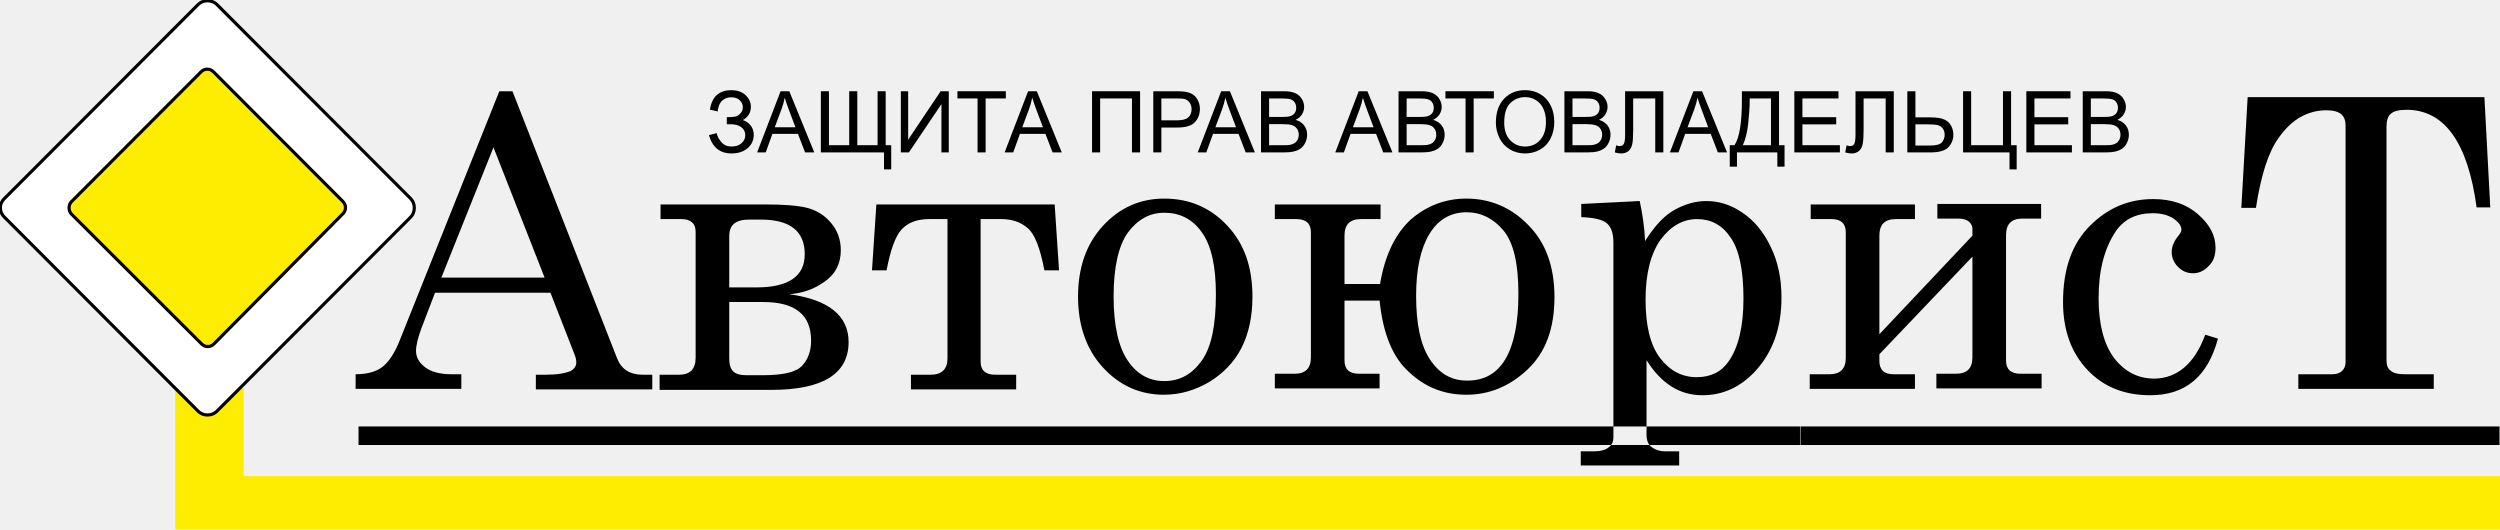
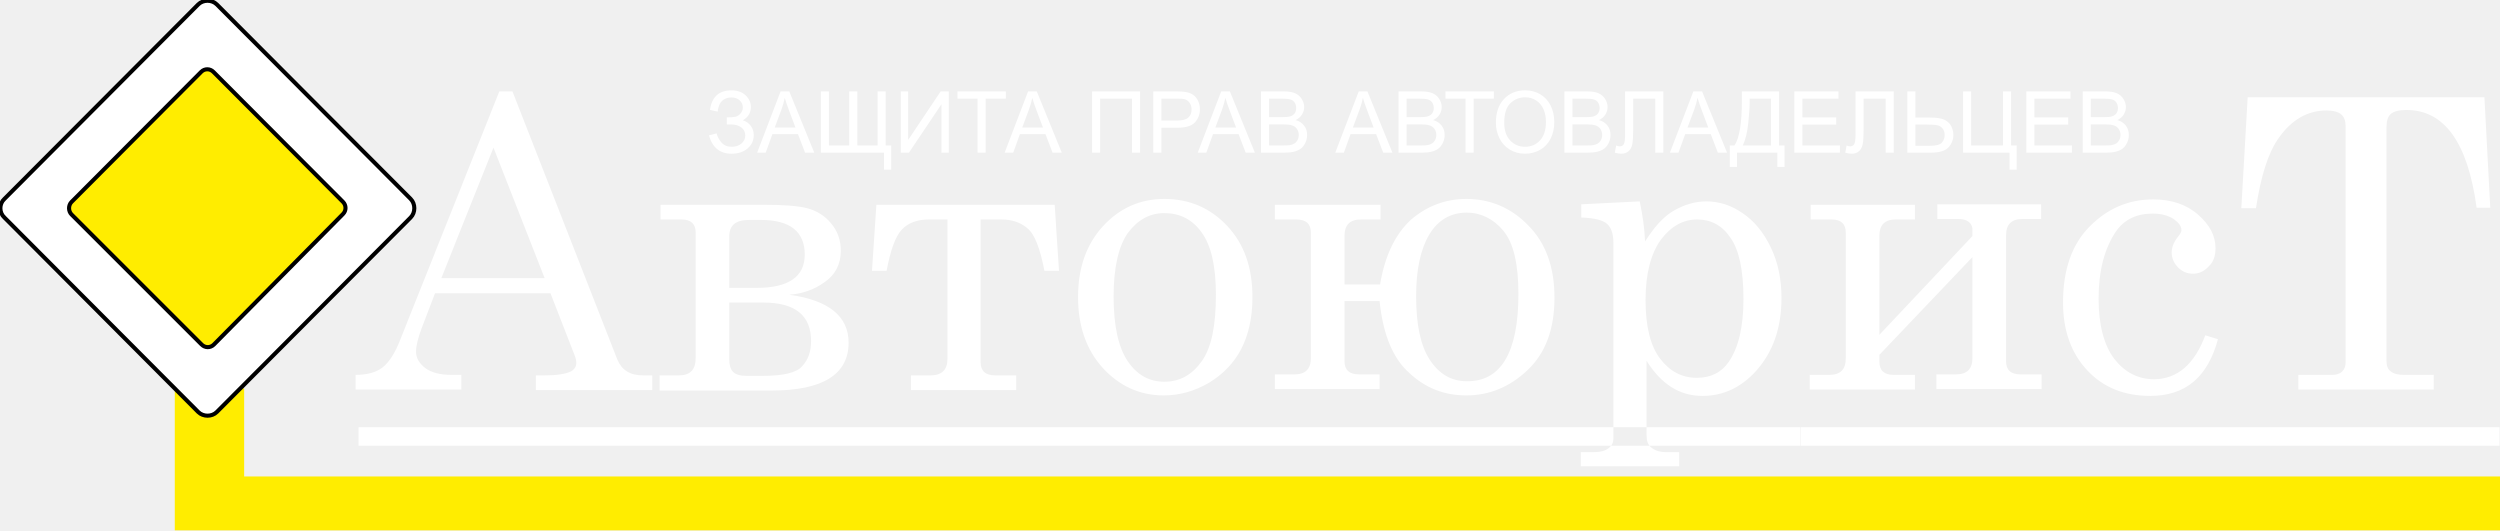
- <svg xmlns="http://www.w3.org/2000/svg" width="170" height="36" viewBox="0 0 170 36" fill="none">
-   <g clip-path="url(#clip0_194_3)">
-     <path fill-rule="evenodd" clip-rule="evenodd" d="M33.954 6.205H34.848L41.97 24.387C42.268 25.117 42.831 25.482 43.726 25.482H44.355V26.477H36.438V25.482H37.068C37.896 25.482 38.459 25.383 38.823 25.217C39.055 25.084 39.188 24.885 39.188 24.652C39.188 24.487 39.154 24.321 39.088 24.155L37.432 19.908H29.581L28.654 22.33C28.422 22.96 28.289 23.491 28.289 23.856C28.289 24.288 28.488 24.652 28.919 24.984C29.316 25.283 29.912 25.449 30.707 25.449H31.37V26.444H24.182V25.449C24.944 25.449 25.573 25.283 26.003 24.951C26.434 24.619 26.865 23.989 27.229 23.027L33.954 6.205ZM33.556 10.02L30.012 18.879H37.034L33.556 10.02ZM24.38 28.999H44.223V30.26H24.38V28.999ZM44.852 26.477V25.482H46.177C46.939 25.482 47.303 25.084 47.303 24.321V15.76C47.303 15.196 46.972 14.898 46.343 14.898H44.918V13.902H51.974C53.266 13.902 54.227 13.969 54.889 14.134C55.518 14.3 56.081 14.632 56.512 15.163C56.943 15.661 57.175 16.291 57.175 17.021C57.175 17.917 56.81 18.647 56.081 19.145C55.353 19.676 54.558 19.941 53.663 20.007C56.346 20.372 57.705 21.467 57.705 23.259C57.705 25.416 55.949 26.511 52.471 26.511H44.852V26.477ZM49.589 19.543H51.444C53.63 19.543 54.723 18.78 54.723 17.287C54.723 15.727 53.73 14.931 51.742 14.931H50.947C50.02 14.931 49.589 15.296 49.589 16.059V19.543ZM49.589 20.538V24.354C49.589 24.752 49.655 25.051 49.854 25.25C50.02 25.416 50.318 25.515 50.748 25.515H51.841C53.233 25.515 54.16 25.316 54.558 24.852C54.955 24.42 55.154 23.856 55.154 23.159C55.154 21.401 54.061 20.538 51.908 20.538H49.589ZM44.223 28.999V30.26H58.963V28.999H44.223ZM60.288 18.381H59.295L59.593 13.902H71.717L72.015 18.381H71.021C70.723 16.855 70.359 15.893 69.862 15.495C69.398 15.097 68.802 14.898 68.106 14.898H66.682V24.586C66.682 25.183 67.013 25.482 67.675 25.482H69.1V26.477H61.945V25.482H63.27C64.032 25.482 64.429 25.117 64.429 24.354V14.898H63.17C62.375 14.898 61.746 15.13 61.315 15.595C60.885 16.059 60.553 16.988 60.288 18.381ZM58.963 28.999H72.346V30.26H58.963V28.999ZM79.17 13.504C80.859 13.504 82.284 14.101 83.443 15.329C84.603 16.557 85.166 18.149 85.166 20.173C85.166 21.567 84.901 22.728 84.404 23.69C83.907 24.652 83.145 25.416 82.218 25.98C81.257 26.544 80.23 26.842 79.137 26.842C77.514 26.842 76.122 26.212 74.996 24.984C73.87 23.757 73.307 22.131 73.307 20.173C73.307 18.183 73.87 16.59 74.996 15.362C76.122 14.134 77.514 13.504 79.17 13.504ZM79.17 14.466C78.176 14.466 77.348 14.931 76.686 15.827C76.056 16.723 75.725 18.183 75.725 20.14C75.725 22.131 76.056 23.591 76.686 24.52C77.315 25.449 78.143 25.913 79.17 25.913C80.23 25.913 81.058 25.449 81.721 24.52C82.383 23.591 82.681 22.098 82.681 20.007C82.681 18.05 82.35 16.656 81.721 15.793C81.091 14.898 80.23 14.466 79.17 14.466ZM72.346 28.999V30.26H86.093V28.999H72.346ZM91.46 19.311H93.844C94.176 17.32 94.905 15.86 95.965 14.898C97.058 13.969 98.317 13.504 99.708 13.504C101.331 13.504 102.755 14.101 103.915 15.296C105.107 16.49 105.703 18.116 105.703 20.206C105.703 22.33 105.107 23.956 103.882 25.117C102.656 26.278 101.265 26.842 99.708 26.842C98.217 26.842 96.925 26.345 95.832 25.316C94.706 24.321 94.043 22.695 93.811 20.439H91.426V24.52C91.426 25.117 91.758 25.416 92.42 25.416H93.811V26.411H86.689V25.416H88.014C88.776 25.416 89.141 25.051 89.141 24.288V15.793C89.141 15.196 88.809 14.898 88.147 14.898H86.689V13.902H93.878V14.898H92.553C91.791 14.898 91.426 15.263 91.426 16.026V19.311H91.46ZM103.252 19.974C103.252 17.917 102.921 16.49 102.225 15.661C101.563 14.864 100.702 14.433 99.741 14.433C98.648 14.433 97.787 14.931 97.19 15.926C96.594 16.922 96.296 18.315 96.296 20.107C96.296 22.031 96.594 23.458 97.223 24.42C97.853 25.383 98.681 25.88 99.741 25.88C102.06 25.913 103.252 23.923 103.252 19.974ZM86.093 28.999H106.631V30.26H86.093V28.999ZM111.5 13.67C111.699 14.599 111.832 15.528 111.865 16.391C112.494 15.395 113.124 14.699 113.819 14.3C114.515 13.902 115.244 13.67 116.039 13.67C116.9 13.67 117.728 13.935 118.49 14.466C119.285 14.997 119.914 15.76 120.411 16.789C120.908 17.817 121.14 18.946 121.14 20.24C121.14 22.297 120.544 23.956 119.351 25.25C118.357 26.311 117.165 26.876 115.774 26.876C114.979 26.876 114.283 26.677 113.654 26.278C113.024 25.88 112.461 25.283 111.964 24.487V29.53C111.964 29.928 112.064 30.194 112.262 30.359C112.494 30.558 112.825 30.691 113.256 30.691H114.184V31.653H107.492V30.691H108.42C108.85 30.691 109.182 30.592 109.38 30.426C109.612 30.26 109.712 30.028 109.712 29.762V16.523C109.712 15.893 109.579 15.462 109.281 15.196C108.983 14.931 108.387 14.798 107.525 14.765V13.869L111.5 13.67ZM115.409 14.898C114.449 14.898 113.62 15.362 112.925 16.291C112.262 17.22 111.898 18.581 111.898 20.372C111.898 22.164 112.229 23.491 112.892 24.354C113.554 25.217 114.382 25.648 115.376 25.648C116.337 25.648 117.066 25.283 117.562 24.553C118.225 23.591 118.556 22.164 118.556 20.306C118.556 18.348 118.258 16.955 117.662 16.125C117.099 15.296 116.337 14.898 115.409 14.898ZM106.631 28.999V30.26H122.399V28.999H106.631ZM134.125 16.026V15.495C134.059 15.097 133.728 14.864 133.164 14.864H131.74V13.869H138.796V14.864H137.537C136.775 14.864 136.411 15.229 136.411 15.993V24.52C136.411 25.117 136.742 25.416 137.405 25.416H138.829V26.411H131.674V25.416H132.999C133.761 25.416 134.125 25.051 134.125 24.288V17.453L127.798 24.088V24.553C127.798 25.15 128.129 25.449 128.759 25.449H130.216V26.444H123.061V25.449H124.386C125.148 25.449 125.513 25.084 125.513 24.321V15.793C125.513 15.196 125.181 14.898 124.552 14.898H123.127V13.902H130.216V14.898H128.924C128.163 14.898 127.798 15.263 127.798 16.026V22.728L134.125 16.026ZM122.399 28.999H139.458V30.26H122.432V28.999H122.399ZM149.959 22.761L150.82 23.027C150.125 25.615 148.601 26.876 146.216 26.876C144.46 26.876 143.036 26.311 141.943 25.15C140.85 23.989 140.286 22.463 140.286 20.538C140.286 18.315 140.883 16.59 142.108 15.362C143.334 14.134 144.758 13.537 146.415 13.537C147.64 13.537 148.667 13.869 149.462 14.566C150.257 15.263 150.655 15.993 150.655 16.855C150.655 17.353 150.522 17.784 150.191 18.083C149.893 18.415 149.528 18.581 149.131 18.581C148.733 18.581 148.402 18.448 148.104 18.149C147.839 17.884 147.673 17.519 147.673 17.154C147.673 16.756 147.839 16.391 148.137 16.026C148.27 15.86 148.336 15.727 148.336 15.628C148.336 15.362 148.17 15.13 147.806 14.864C147.442 14.632 146.978 14.499 146.382 14.499C145.288 14.499 144.46 14.898 143.897 15.694C143.102 16.855 142.705 18.381 142.705 20.273C142.705 22.064 143.069 23.425 143.765 24.354C144.493 25.283 145.388 25.747 146.514 25.747C148.071 25.714 149.23 24.719 149.959 22.761ZM139.458 28.999V30.26H151.649V28.999H139.458ZM152.841 6.603H168.94L169.338 14.101H168.41C167.814 9.688 166.224 7.465 163.64 7.465C163.11 7.465 162.779 7.565 162.58 7.731C162.381 7.897 162.282 8.195 162.282 8.627V24.52C162.282 24.852 162.381 25.084 162.58 25.217C162.779 25.383 163.077 25.449 163.507 25.449H165.495V26.444H156.286V25.449H158.572C158.87 25.449 159.102 25.383 159.267 25.217C159.433 25.051 159.499 24.852 159.499 24.619V8.527C159.499 8.195 159.4 7.93 159.201 7.764C159.002 7.598 158.671 7.499 158.207 7.499C156.915 7.499 155.822 8.129 154.961 9.357C154.232 10.352 153.735 11.978 153.404 14.134H152.41L152.841 6.603ZM151.649 28.999H169.967V30.26H151.649V28.999Z" fill="black" />
-     <path fill-rule="evenodd" clip-rule="evenodd" d="M12.025 26.511H16.463V32.483H169.967V35.934H12.025V35.37V32.483V26.511Z" fill="#FFED00" stroke="#FFED00" stroke-width="0.216" stroke-miterlimit="22.926" />
-     <path fill-rule="evenodd" clip-rule="evenodd" d="M0.298 13.504L13.482 0.299C13.813 -0.033 14.41 -0.033 14.741 0.299L27.925 13.504C28.256 13.836 28.256 14.433 27.925 14.765L14.741 27.971C14.41 28.302 13.813 28.302 13.482 27.971L0.298 14.765C-0.066 14.433 -0.066 13.836 0.298 13.504Z" fill="white" stroke="black" stroke-width="0.216" stroke-miterlimit="22.926" />
-     <path fill-rule="evenodd" clip-rule="evenodd" d="M4.869 13.703L13.681 4.877C13.913 4.645 14.277 4.645 14.509 4.877L23.32 13.703C23.552 13.935 23.552 14.3 23.32 14.533L14.542 23.392C14.31 23.624 13.946 23.624 13.714 23.392L4.869 14.566C4.638 14.334 4.638 13.935 4.869 13.703Z" fill="#FFED00" stroke="black" stroke-width="0.216" stroke-miterlimit="22.926" />
-     <path d="M48.208 9.189L48.732 9.053C48.771 9.255 48.877 9.458 49.049 9.66C49.223 9.862 49.452 9.963 49.737 9.963C50.028 9.963 50.258 9.889 50.425 9.739C50.594 9.59 50.678 9.409 50.678 9.197C50.678 8.969 50.589 8.787 50.411 8.653C50.234 8.517 49.992 8.448 49.686 8.448H49.423V7.969C49.676 7.969 49.869 7.955 50.004 7.926C50.138 7.896 50.256 7.821 50.358 7.702C50.461 7.581 50.513 7.444 50.513 7.291C50.513 7.109 50.443 6.951 50.301 6.817C50.161 6.683 49.971 6.616 49.732 6.616C49.522 6.616 49.343 6.669 49.193 6.775C49.046 6.879 48.944 7.018 48.888 7.192C48.831 7.364 48.803 7.492 48.803 7.578L48.276 7.458C48.406 6.575 48.893 6.133 49.737 6.133C50.143 6.133 50.465 6.247 50.703 6.474C50.941 6.699 51.06 6.963 51.06 7.265C51.06 7.653 50.877 7.954 50.511 8.168C50.722 8.226 50.898 8.346 51.04 8.528C51.184 8.708 51.255 8.923 51.255 9.175C51.255 9.532 51.117 9.832 50.839 10.074C50.563 10.314 50.197 10.434 49.74 10.434C48.955 10.434 48.444 10.019 48.208 9.189Z" fill="black" />
-     <path d="M51.485 10.364L53.08 6.204H53.672L55.371 10.364H54.745L54.261 9.104H52.524L52.068 10.364H51.485ZM52.683 8.656H54.091L53.657 7.504C53.525 7.154 53.427 6.866 53.363 6.641C53.31 6.908 53.235 7.173 53.139 7.436L52.683 8.656Z" fill="black" />
-     <path d="M55.818 6.204H56.368V9.873H57.747V6.204H58.297V9.873H59.676V6.204H60.226V9.873H60.602V11.518H60.112V10.364H55.818V6.204Z" fill="black" />
-     <path d="M61.257 6.204H61.755V9.498L63.964 6.204H64.517V10.364H64.018V7.078L61.806 10.364H61.257V6.204Z" fill="black" />
-     <path d="M66.474 10.364V6.695H65.106V6.204H68.397V6.695H67.023V10.364H66.474Z" fill="black" />
-     <path d="M68.315 10.364L69.91 6.204H70.502L72.201 10.364H71.575L71.091 9.104H69.355L68.898 10.364H68.315ZM69.513 8.656H70.921L70.487 7.504C70.355 7.154 70.257 6.866 70.193 6.641C70.14 6.908 70.065 7.173 69.969 7.436L69.513 8.656Z" fill="black" />
-     <path d="M74.26 6.204H77.526V10.364H76.974V6.695H74.81V10.364H74.26V6.204Z" fill="black" />
-     <path d="M78.424 10.364V6.204H79.99C80.266 6.204 80.476 6.218 80.622 6.244C80.826 6.278 80.997 6.343 81.135 6.44C81.272 6.534 81.383 6.668 81.466 6.84C81.551 7.012 81.593 7.201 81.593 7.407C81.593 7.761 81.481 8.061 81.256 8.307C81.032 8.551 80.626 8.673 80.038 8.673H78.973V10.364H78.424ZM78.973 8.182H80.047C80.402 8.182 80.654 8.116 80.803 7.983C80.952 7.851 81.027 7.665 81.027 7.424C81.027 7.25 80.983 7.102 80.894 6.979C80.807 6.854 80.692 6.772 80.548 6.732C80.456 6.707 80.285 6.695 80.035 6.695H78.973V8.182Z" fill="black" />
-     <path d="M81.446 10.364L83.041 6.204H83.633L85.332 10.364H84.706L84.222 9.104H82.486L82.029 10.364H81.446ZM82.644 8.656H84.052L83.618 7.504C83.486 7.154 83.388 6.866 83.324 6.641C83.271 6.908 83.197 7.173 83.1 7.436L82.644 8.656Z" fill="black" />
-     <path d="M85.749 10.364V6.204H87.306C87.624 6.204 87.877 6.247 88.068 6.332C88.261 6.415 88.411 6.545 88.519 6.721C88.628 6.895 88.683 7.077 88.683 7.268C88.683 7.446 88.635 7.613 88.538 7.77C88.442 7.927 88.297 8.054 88.102 8.151C88.353 8.224 88.546 8.35 88.68 8.528C88.816 8.706 88.884 8.916 88.884 9.158C88.884 9.353 88.842 9.534 88.759 9.702C88.678 9.869 88.577 9.998 88.456 10.088C88.335 10.179 88.183 10.248 88 10.295C87.819 10.341 87.596 10.364 87.332 10.364H85.749ZM86.298 7.952H87.196C87.439 7.952 87.614 7.936 87.72 7.904C87.86 7.862 87.964 7.793 88.034 7.697C88.106 7.6 88.142 7.479 88.142 7.334C88.142 7.195 88.109 7.074 88.043 6.97C87.977 6.864 87.882 6.793 87.76 6.755C87.637 6.715 87.426 6.695 87.128 6.695H86.298V7.952ZM86.298 9.873H87.332C87.509 9.873 87.634 9.866 87.706 9.853C87.832 9.83 87.938 9.792 88.023 9.739C88.108 9.686 88.178 9.61 88.233 9.51C88.287 9.407 88.315 9.29 88.315 9.158C88.315 9.003 88.275 8.868 88.196 8.755C88.116 8.64 88.006 8.559 87.864 8.514C87.725 8.466 87.522 8.443 87.258 8.443H86.298V9.873Z" fill="black" />
-     <path d="M90.799 10.364L92.393 6.204H92.985L94.685 10.364H94.059L93.574 9.104H91.838L91.382 10.364H90.799ZM91.997 8.656H93.404L92.971 7.504C92.839 7.154 92.741 6.866 92.677 6.641C92.624 6.908 92.549 7.173 92.453 7.436L91.997 8.656Z" fill="black" />
-     <path d="M95.101 10.364V6.204H96.659C96.976 6.204 97.23 6.247 97.421 6.332C97.613 6.415 97.763 6.545 97.871 6.721C97.981 6.895 98.035 7.077 98.035 7.268C98.035 7.446 97.987 7.613 97.891 7.77C97.795 7.927 97.649 8.054 97.455 8.151C97.706 8.224 97.899 8.35 98.033 8.528C98.169 8.706 98.237 8.916 98.237 9.158C98.237 9.353 98.195 9.534 98.112 9.702C98.031 9.869 97.93 9.998 97.809 10.088C97.688 10.179 97.536 10.248 97.353 10.295C97.172 10.341 96.949 10.364 96.684 10.364H95.101ZM95.651 7.952H96.548C96.792 7.952 96.967 7.936 97.072 7.904C97.212 7.862 97.317 7.793 97.387 7.697C97.459 7.6 97.495 7.479 97.495 7.334C97.495 7.195 97.461 7.074 97.395 6.97C97.329 6.864 97.235 6.793 97.112 6.755C96.989 6.715 96.779 6.695 96.481 6.695H95.651V7.952ZM95.651 9.873H96.684C96.862 9.873 96.987 9.866 97.058 9.853C97.185 9.83 97.29 9.792 97.376 9.739C97.46 9.686 97.53 9.61 97.585 9.51C97.64 9.407 97.667 9.29 97.667 9.158C97.667 9.003 97.628 8.868 97.548 8.755C97.469 8.64 97.359 8.559 97.217 8.514C97.077 8.466 96.875 8.443 96.611 8.443H95.651V9.873Z" fill="black" />
-     <path d="M99.658 10.364V6.695H98.29V6.204H101.582V6.695H100.208V10.364H99.658Z" fill="black" />
-     <path d="M101.72 8.338C101.72 7.647 101.905 7.107 102.276 6.718C102.646 6.326 103.123 6.131 103.709 6.131C104.092 6.131 104.438 6.222 104.745 6.406C105.053 6.589 105.287 6.846 105.448 7.175C105.61 7.502 105.691 7.874 105.691 8.29C105.691 8.711 105.606 9.089 105.437 9.422C105.267 9.754 105.026 10.007 104.714 10.179C104.403 10.349 104.067 10.434 103.706 10.434C103.315 10.434 102.966 10.34 102.658 10.151C102.35 9.962 102.117 9.703 101.958 9.376C101.8 9.049 101.72 8.703 101.72 8.338ZM102.287 8.346C102.287 8.848 102.421 9.243 102.689 9.532C102.959 9.82 103.297 9.963 103.703 9.963C104.117 9.963 104.457 9.818 104.723 9.527C104.991 9.235 105.125 8.822 105.125 8.287C105.125 7.948 105.067 7.653 104.952 7.402C104.839 7.148 104.672 6.952 104.451 6.814C104.232 6.674 103.985 6.604 103.712 6.604C103.323 6.604 102.987 6.739 102.706 7.007C102.427 7.274 102.287 7.72 102.287 8.346Z" fill="black" />
-     <path d="M106.38 10.364V6.204H107.938C108.255 6.204 108.509 6.247 108.699 6.332C108.892 6.415 109.042 6.545 109.15 6.721C109.259 6.895 109.314 7.077 109.314 7.268C109.314 7.446 109.266 7.613 109.17 7.77C109.073 7.927 108.928 8.054 108.733 8.151C108.985 8.224 109.177 8.35 109.311 8.528C109.447 8.706 109.515 8.916 109.515 9.158C109.515 9.353 109.474 9.534 109.391 9.702C109.309 9.869 109.208 9.998 109.088 10.088C108.967 10.179 108.815 10.248 108.631 10.295C108.45 10.341 108.227 10.364 107.963 10.364H106.38ZM106.929 7.952H107.827C108.071 7.952 108.245 7.936 108.351 7.904C108.491 7.862 108.596 7.793 108.665 7.697C108.737 7.6 108.773 7.479 108.773 7.334C108.773 7.195 108.74 7.074 108.674 6.97C108.608 6.864 108.513 6.793 108.391 6.755C108.268 6.715 108.057 6.695 107.759 6.695H106.929V7.952ZM106.929 9.873H107.963C108.141 9.873 108.265 9.866 108.337 9.853C108.463 9.83 108.569 9.792 108.654 9.739C108.739 9.686 108.809 9.61 108.864 9.51C108.919 9.407 108.946 9.29 108.946 9.158C108.946 9.003 108.906 8.868 108.827 8.755C108.748 8.64 108.637 8.559 108.496 8.514C108.356 8.466 108.154 8.443 107.889 8.443H106.929V9.873Z" fill="black" />
-     <path d="M110.507 6.204H113.107V10.364H112.557V6.695H111.056V8.837C111.056 9.272 111.035 9.591 110.994 9.793C110.954 9.996 110.869 10.153 110.739 10.267C110.609 10.379 110.443 10.434 110.243 10.434C110.122 10.434 109.977 10.412 109.807 10.366L109.9 9.878C109.991 9.916 110.068 9.935 110.133 9.935C110.257 9.935 110.351 9.889 110.413 9.796C110.475 9.702 110.507 9.48 110.507 9.132V6.204Z" fill="black" />
-     <path d="M113.554 10.364L115.149 6.204H115.741L117.44 10.364H116.814L116.33 9.104H114.594L114.138 10.364H113.554ZM114.752 8.656H116.16L115.727 7.504C115.594 7.154 115.496 6.866 115.432 6.641C115.379 6.908 115.305 7.173 115.208 7.436L114.752 8.656Z" fill="black" />
-     <path d="M118.449 6.204H120.975V9.873H121.349V11.334H120.859V10.364H118.114V11.334H117.624V9.873H117.947C118.281 9.368 118.449 8.347 118.449 6.812V6.204ZM120.426 6.695H118.978V6.908C118.978 7.262 118.946 7.746 118.882 8.361C118.82 8.973 118.696 9.477 118.511 9.873H120.426V6.695Z" fill="black" />
-     <path d="M122.015 10.364V6.204H125.017V6.695H122.564V7.969H124.861V8.457H122.564V9.873H125.113V10.364H122.015Z" fill="black" />
-     <path d="M126.175 6.204H128.776V10.364H128.226V6.695H126.725V8.837C126.725 9.272 126.704 9.591 126.663 9.793C126.623 9.996 126.538 10.153 126.408 10.267C126.277 10.379 126.112 10.434 125.912 10.434C125.791 10.434 125.646 10.412 125.476 10.366L125.569 9.878C125.66 9.916 125.737 9.935 125.802 9.935C125.926 9.935 126.02 9.889 126.082 9.796C126.144 9.702 126.175 9.48 126.175 9.132V6.204Z" fill="black" />
-     <path d="M129.699 6.204H130.248V7.98H131.24C131.702 7.98 132.038 8.034 132.245 8.142C132.453 8.25 132.602 8.396 132.693 8.582C132.783 8.767 132.829 8.958 132.829 9.155C132.829 9.476 132.719 9.758 132.5 10C132.281 10.242 131.873 10.364 131.277 10.364H129.699V6.204ZM130.248 9.895H131.254C131.662 9.895 131.927 9.823 132.05 9.68C132.174 9.534 132.237 9.359 132.237 9.155C132.237 8.988 132.191 8.848 132.101 8.732C132.012 8.615 131.893 8.539 131.744 8.505C131.595 8.471 131.342 8.454 130.985 8.454H130.248V9.895Z" fill="black" />
-     <path d="M133.489 6.204H134.038V9.873H136.202V6.204H136.754V9.873H137.134V11.518H136.647V10.364H133.489V6.204Z" fill="black" />
-     <path d="M137.791 10.364V6.204H140.793V6.695H138.341V7.969H140.638V8.457H138.341V9.873H140.89V10.364H137.791Z" fill="black" />
-     <path d="M141.626 10.364V6.204H143.184C143.501 6.204 143.755 6.247 143.946 6.332C144.139 6.415 144.289 6.545 144.396 6.721C144.506 6.895 144.561 7.077 144.561 7.268C144.561 7.446 144.512 7.613 144.416 7.77C144.32 7.927 144.174 8.054 143.98 8.151C144.231 8.224 144.424 8.35 144.558 8.528C144.694 8.706 144.762 8.916 144.762 9.158C144.762 9.353 144.72 9.534 144.637 9.702C144.556 9.869 144.455 9.998 144.334 10.088C144.213 10.179 144.061 10.248 143.878 10.295C143.697 10.341 143.474 10.364 143.21 10.364H141.626ZM142.176 7.952H143.074C143.317 7.952 143.492 7.936 143.598 7.904C143.737 7.862 143.842 7.793 143.912 7.697C143.984 7.6 144.02 7.479 144.02 7.334C144.02 7.195 143.987 7.074 143.92 6.97C143.854 6.864 143.76 6.793 143.637 6.755C143.514 6.715 143.304 6.695 143.006 6.695H142.176V7.952ZM142.176 9.873H143.21C143.387 9.873 143.512 9.866 143.583 9.853C143.71 9.83 143.816 9.792 143.901 9.739C143.986 9.686 144.055 9.61 144.11 9.51C144.165 9.407 144.192 9.29 144.192 9.158C144.192 9.003 144.153 8.868 144.073 8.755C143.994 8.64 143.884 8.559 143.742 8.514C143.602 8.466 143.4 8.443 143.136 8.443H142.176V9.873Z" fill="black" />
+ <svg xmlns="http://www.w3.org/2000/svg" width="132" height="28" viewBox="0 0 132 28" fill="none">
+   <g clip-path="url(#clip0_3254_1845)">
+     <path fill-rule="evenodd" clip-rule="evenodd" d="M26.364 4.826H27.058L32.589 18.968C32.82 19.536 33.257 19.82 33.952 19.82H34.44V20.594H28.293V19.82H28.782C29.425 19.82 29.862 19.742 30.145 19.613C30.325 19.51 30.428 19.355 30.428 19.175C30.428 19.046 30.402 18.916 30.351 18.788L29.065 15.484H22.969L22.249 17.368C22.069 17.858 21.966 18.271 21.966 18.555C21.966 18.891 22.12 19.175 22.454 19.433C22.763 19.665 23.226 19.794 23.843 19.794H24.358V20.568H18.776V19.794C19.368 19.794 19.857 19.665 20.191 19.407C20.525 19.149 20.86 18.658 21.143 17.91L26.364 4.826ZM26.055 7.794L23.303 14.684H28.756L26.055 7.794ZM18.931 22.555H34.338V23.536H18.931V22.555ZM34.826 20.594V19.82H35.855C36.447 19.82 36.73 19.51 36.73 18.916V12.258C36.73 11.82 36.472 11.588 35.984 11.588H34.878V10.813H40.356C41.359 10.813 42.105 10.865 42.62 10.994C43.108 11.123 43.546 11.381 43.88 11.794C44.214 12.181 44.395 12.671 44.395 13.239C44.395 13.936 44.111 14.504 43.546 14.891C42.98 15.304 42.362 15.51 41.668 15.562C43.751 15.845 44.806 16.697 44.806 18.091C44.806 19.768 43.443 20.62 40.742 20.62H34.826V20.594ZM38.504 15.2H39.945C41.642 15.2 42.491 14.607 42.491 13.445C42.491 12.233 41.719 11.613 40.176 11.613H39.559C38.839 11.613 38.504 11.897 38.504 12.491V15.2ZM38.504 15.975V18.942C38.504 19.252 38.556 19.484 38.71 19.639C38.839 19.768 39.07 19.846 39.405 19.846H40.253C41.334 19.846 42.054 19.691 42.362 19.329C42.671 18.994 42.825 18.555 42.825 18.013C42.825 16.645 41.977 15.975 40.305 15.975H38.504ZM34.338 22.555V23.536H45.783V22.555H34.338ZM46.812 14.297H46.041L46.272 10.813H55.686L55.917 14.297H55.146C54.914 13.11 54.631 12.362 54.246 12.052C53.886 11.742 53.422 11.588 52.882 11.588H51.776V19.123C51.776 19.587 52.034 19.82 52.548 19.82H53.654V20.594H48.098V19.82H49.127C49.719 19.82 50.027 19.536 50.027 18.942V11.588H49.05C48.433 11.588 47.944 11.768 47.61 12.129C47.275 12.491 47.018 13.213 46.812 14.297ZM45.783 22.555H56.175V23.536H45.783V22.555ZM61.473 10.504C62.785 10.504 63.891 10.968 64.791 11.923C65.691 12.878 66.129 14.117 66.129 15.691C66.129 16.775 65.923 17.678 65.537 18.426C65.151 19.175 64.56 19.768 63.84 20.207C63.094 20.645 62.296 20.878 61.447 20.878C60.187 20.878 59.107 20.387 58.232 19.433C57.358 18.478 56.921 17.213 56.921 15.691C56.921 14.142 57.358 12.904 58.232 11.949C59.107 10.994 60.187 10.504 61.473 10.504ZM61.473 11.252C60.702 11.252 60.059 11.613 59.544 12.31C59.055 13.007 58.798 14.142 58.798 15.665C58.798 17.213 59.055 18.349 59.544 19.071C60.033 19.794 60.676 20.155 61.473 20.155C62.296 20.155 62.939 19.794 63.454 19.071C63.968 18.349 64.2 17.188 64.2 15.562C64.2 14.039 63.942 12.955 63.454 12.284C62.965 11.588 62.296 11.252 61.473 11.252ZM56.175 22.555V23.536H66.849V22.555H56.175ZM71.016 15.02H72.868C73.125 13.471 73.691 12.336 74.514 11.588C75.362 10.865 76.34 10.504 77.42 10.504C78.68 10.504 79.787 10.968 80.687 11.897C81.613 12.826 82.076 14.091 82.076 15.716C82.076 17.368 81.613 18.633 80.661 19.536C79.709 20.439 78.629 20.878 77.42 20.878C76.263 20.878 75.26 20.491 74.411 19.691C73.536 18.916 73.022 17.652 72.842 15.897H70.99V19.071C70.99 19.536 71.247 19.768 71.762 19.768H72.842V20.542H67.312V19.768H68.341C68.932 19.768 69.215 19.484 69.215 18.891V12.284C69.215 11.82 68.958 11.588 68.444 11.588H67.312V10.813H72.893V11.588H71.864C71.273 11.588 70.99 11.871 70.99 12.465V15.02H71.016ZM80.172 15.536C80.172 13.936 79.915 12.826 79.375 12.181C78.861 11.562 78.192 11.226 77.446 11.226C76.597 11.226 75.928 11.613 75.465 12.387C75.002 13.162 74.771 14.245 74.771 15.639C74.771 17.136 75.002 18.245 75.491 18.994C75.98 19.742 76.623 20.129 77.446 20.129C79.246 20.155 80.172 18.607 80.172 15.536ZM66.849 22.555H82.796V23.536H66.849V22.555ZM86.577 10.633C86.731 11.355 86.834 12.078 86.86 12.749C87.349 11.975 87.837 11.433 88.377 11.123C88.917 10.813 89.483 10.633 90.101 10.633C90.769 10.633 91.412 10.839 92.004 11.252C92.621 11.665 93.11 12.258 93.496 13.058C93.882 13.858 94.062 14.736 94.062 15.742C94.062 17.342 93.599 18.633 92.673 19.639C91.901 20.465 90.975 20.904 89.895 20.904C89.278 20.904 88.737 20.749 88.249 20.439C87.76 20.129 87.323 19.665 86.937 19.046V22.968C86.937 23.278 87.014 23.484 87.168 23.613C87.349 23.768 87.606 23.871 87.94 23.871H88.66V24.62H83.465V23.871H84.185C84.519 23.871 84.776 23.794 84.931 23.665C85.111 23.536 85.188 23.355 85.188 23.149V12.852C85.188 12.362 85.085 12.026 84.853 11.82C84.622 11.613 84.159 11.51 83.49 11.484V10.787L86.577 10.633ZM89.612 11.588C88.866 11.588 88.223 11.949 87.683 12.671C87.168 13.394 86.885 14.452 86.885 15.845C86.885 17.239 87.143 18.271 87.657 18.942C88.171 19.613 88.815 19.949 89.586 19.949C90.332 19.949 90.898 19.665 91.284 19.097C91.798 18.349 92.055 17.239 92.055 15.794C92.055 14.271 91.824 13.188 91.361 12.542C90.924 11.897 90.332 11.588 89.612 11.588ZM82.796 22.555V23.536H95.039V22.555H82.796ZM104.144 12.465V12.052C104.093 11.742 103.836 11.562 103.398 11.562H102.292V10.787H107.771V11.562H106.794C106.202 11.562 105.919 11.845 105.919 12.439V19.071C105.919 19.536 106.176 19.768 106.691 19.768H107.797V20.542H102.241V19.768H103.27C103.861 19.768 104.144 19.484 104.144 18.891V13.575L99.231 18.736V19.097C99.231 19.562 99.489 19.794 99.978 19.794H101.109V20.568H95.553V19.794H96.582C97.174 19.794 97.457 19.51 97.457 18.916V12.284C97.457 11.82 97.2 11.588 96.711 11.588H95.605V10.813H101.109V11.588H100.106C99.514 11.588 99.231 11.871 99.231 12.465V17.678L104.144 12.465ZM95.039 22.555H108.285V23.536H95.065V22.555H95.039ZM116.439 17.704L117.108 17.91C116.567 19.923 115.384 20.904 113.532 20.904C112.169 20.904 111.063 20.465 110.214 19.562C109.366 18.658 108.928 17.471 108.928 15.975C108.928 14.245 109.391 12.904 110.343 11.949C111.295 10.994 112.401 10.529 113.687 10.529C114.638 10.529 115.436 10.787 116.053 11.329C116.67 11.871 116.979 12.439 116.979 13.11C116.979 13.497 116.876 13.833 116.619 14.065C116.387 14.323 116.105 14.452 115.796 14.452C115.487 14.452 115.23 14.349 114.999 14.117C114.793 13.91 114.664 13.626 114.664 13.342C114.664 13.033 114.793 12.749 115.024 12.465C115.127 12.336 115.179 12.233 115.179 12.155C115.179 11.949 115.05 11.768 114.767 11.562C114.484 11.381 114.124 11.278 113.661 11.278C112.812 11.278 112.169 11.588 111.732 12.207C111.115 13.11 110.806 14.297 110.806 15.768C110.806 17.162 111.089 18.22 111.629 18.942C112.195 19.665 112.889 20.026 113.764 20.026C114.973 20 115.873 19.226 116.439 17.704ZM108.285 22.555V23.536H117.751V22.555H108.285ZM118.677 5.136H131.177L131.486 10.968H130.765C130.302 7.536 129.068 5.807 127.062 5.807C126.65 5.807 126.393 5.884 126.239 6.013C126.084 6.142 126.007 6.375 126.007 6.71V19.071C126.007 19.329 126.084 19.51 126.239 19.613C126.393 19.742 126.624 19.794 126.959 19.794H128.502V20.568H121.352V19.794H123.126C123.358 19.794 123.538 19.742 123.666 19.613C123.795 19.484 123.847 19.329 123.847 19.149V6.633C123.847 6.375 123.769 6.168 123.615 6.039C123.461 5.91 123.203 5.833 122.843 5.833C121.84 5.833 120.991 6.323 120.323 7.278C119.757 8.052 119.371 9.316 119.114 10.994H118.342L118.677 5.136ZM117.751 22.555H131.974V23.536H117.751V22.555Z" fill="white" />
+     <path fill-rule="evenodd" clip-rule="evenodd" d="M9.337 20.619H12.783V25.264H131.974V27.948H9.337V27.509V25.264V20.619Z" fill="#FFED00" stroke="#FFED00" stroke-width="0.216" stroke-miterlimit="22.926" />
+     <path fill-rule="evenodd" clip-rule="evenodd" d="M0.231 10.504L10.468 0.233C10.726 -0.025 11.189 -0.025 11.446 0.233L21.683 10.504C21.94 10.762 21.94 11.226 21.683 11.484L11.446 21.755C11.189 22.013 10.726 22.013 10.468 21.755L0.231 11.484C-0.051 11.226 -0.051 10.762 0.231 10.504Z" fill="white" stroke="black" stroke-width="0.216" stroke-miterlimit="22.926" />
+     <path fill-rule="evenodd" clip-rule="evenodd" d="M3.781 10.658L10.623 3.794C10.803 3.613 11.086 3.613 11.266 3.794L18.108 10.658C18.288 10.839 18.288 11.123 18.108 11.303L11.291 18.194C11.111 18.374 10.829 18.374 10.648 18.194L3.781 11.329C3.601 11.149 3.601 10.839 3.781 10.658Z" fill="#FFED00" stroke="black" stroke-width="0.216" stroke-miterlimit="22.926" />
+     <path d="M37.432 7.147L37.839 7.041C37.87 7.199 37.952 7.356 38.085 7.514C38.22 7.671 38.398 7.75 38.62 7.75C38.845 7.75 39.023 7.692 39.154 7.575C39.284 7.459 39.35 7.319 39.35 7.154C39.35 6.976 39.281 6.835 39.143 6.73C39.005 6.624 38.817 6.571 38.58 6.571H38.375V6.198C38.572 6.198 38.722 6.187 38.826 6.165C38.93 6.142 39.022 6.084 39.101 5.991C39.182 5.897 39.222 5.79 39.222 5.671C39.222 5.53 39.167 5.407 39.057 5.303C38.949 5.198 38.801 5.146 38.615 5.146C38.452 5.146 38.313 5.187 38.197 5.269C38.083 5.35 38.004 5.458 37.96 5.594C37.916 5.728 37.894 5.828 37.894 5.894L37.485 5.801C37.586 5.114 37.964 4.771 38.62 4.771C38.935 4.771 39.185 4.859 39.37 5.036C39.554 5.211 39.647 5.416 39.647 5.651C39.647 5.953 39.504 6.187 39.22 6.353C39.384 6.398 39.521 6.492 39.631 6.633C39.743 6.773 39.798 6.941 39.798 7.136C39.798 7.414 39.691 7.647 39.475 7.836C39.261 8.023 38.977 8.116 38.622 8.116C38.012 8.116 37.615 7.793 37.432 7.147Z" fill="white" />
+     <path d="M39.977 8.061L41.215 4.826H41.674L42.994 8.061H42.508L42.132 7.081H40.784L40.429 8.061H39.977ZM40.907 6.732H42L41.663 5.837C41.561 5.564 41.484 5.341 41.435 5.166C41.394 5.373 41.336 5.579 41.261 5.784L40.907 6.732Z" fill="white" />
+     <path d="M43.341 4.826H43.768V7.679H44.839V4.826H45.266V7.679H46.337V4.826H46.763V7.679H47.056V8.959H46.675V8.061H43.341V4.826Z" fill="white" />
+     <path d="M47.564 4.826H47.951V7.388L49.666 4.826H50.095V8.061H49.708V5.506L47.991 8.061H47.564V4.826Z" fill="white" />
+     <path d="M51.615 8.061V5.208H50.553V4.826H53.108V5.208H52.042V8.061H51.615Z" fill="white" />
+     <path d="M53.045 8.061L54.283 4.826H54.742L56.062 8.061H55.576L55.2 7.081H53.852L53.498 8.061H53.045ZM53.975 6.732H55.068L54.731 5.837C54.629 5.564 54.553 5.341 54.503 5.166C54.462 5.373 54.404 5.579 54.329 5.784L53.975 6.732Z" fill="white" />
+     <path d="M57.661 4.826H60.197V8.061H59.768V5.208H58.087V8.061H57.661V4.826Z" fill="white" />
+     <path d="M60.894 8.061V4.826H62.11C62.324 4.826 62.488 4.836 62.6 4.857C62.759 4.883 62.892 4.934 62.998 5.009C63.106 5.083 63.191 5.186 63.256 5.32C63.322 5.454 63.355 5.601 63.355 5.762C63.355 6.037 63.268 6.27 63.093 6.461C62.919 6.651 62.603 6.746 62.147 6.746H61.321V8.061H60.894ZM61.321 6.364H62.154C62.43 6.364 62.625 6.312 62.741 6.209C62.857 6.106 62.915 5.962 62.915 5.775C62.915 5.639 62.88 5.524 62.812 5.428C62.744 5.331 62.655 5.267 62.543 5.236C62.471 5.217 62.339 5.208 62.145 5.208H61.321V6.364Z" fill="white" />
+     <path d="M63.24 8.061L64.479 4.826H64.938L66.258 8.061H65.772L65.396 7.081H64.048L63.694 8.061H63.24ZM64.171 6.732H65.264L64.927 5.837C64.825 5.564 64.748 5.341 64.699 5.166C64.657 5.373 64.6 5.579 64.525 5.784L64.171 6.732Z" fill="white" />
+     <path d="M66.581 8.061V4.826H67.791C68.037 4.826 68.234 4.859 68.382 4.925C68.532 4.99 68.648 5.091 68.732 5.228C68.817 5.363 68.86 5.505 68.86 5.653C68.86 5.792 68.822 5.922 68.747 6.044C68.673 6.166 68.56 6.265 68.409 6.34C68.604 6.397 68.753 6.495 68.857 6.633C68.963 6.771 69.016 6.935 69.016 7.123C69.016 7.275 68.984 7.416 68.919 7.547C68.856 7.676 68.778 7.776 68.684 7.847C68.59 7.917 68.472 7.971 68.33 8.008C68.189 8.043 68.016 8.061 67.811 8.061H66.581ZM67.008 6.185H67.705C67.894 6.185 68.03 6.173 68.112 6.148C68.22 6.115 68.302 6.062 68.356 5.987C68.412 5.912 68.439 5.817 68.439 5.704C68.439 5.597 68.414 5.503 68.363 5.422C68.311 5.339 68.238 5.283 68.143 5.254C68.047 5.223 67.884 5.208 67.652 5.208H67.008V6.185ZM67.008 7.679H67.811C67.948 7.679 68.045 7.674 68.101 7.664C68.199 7.646 68.281 7.617 68.347 7.575C68.413 7.534 68.467 7.475 68.51 7.397C68.552 7.317 68.574 7.226 68.574 7.123C68.574 7.002 68.543 6.898 68.481 6.81C68.42 6.72 68.334 6.657 68.224 6.622C68.115 6.585 67.959 6.567 67.753 6.567H67.008V7.679Z" fill="white" />
+     <path d="M70.502 8.061L71.741 4.826H72.2L73.52 8.061H73.034L72.658 7.081H71.31L70.956 8.061H70.502ZM71.433 6.732H72.526L72.189 5.837C72.087 5.564 72.01 5.341 71.961 5.166C71.919 5.373 71.862 5.579 71.787 5.784L71.433 6.732Z" fill="white" />
+     <path d="M73.843 8.061V4.826H75.053C75.299 4.826 75.496 4.859 75.644 4.925C75.794 4.99 75.91 5.091 75.994 5.228C76.079 5.363 76.122 5.505 76.122 5.653C76.122 5.792 76.084 5.922 76.01 6.044C75.935 6.166 75.822 6.265 75.671 6.34C75.866 6.397 76.015 6.495 76.119 6.633C76.225 6.771 76.278 6.935 76.278 7.123C76.278 7.275 76.246 7.416 76.181 7.547C76.118 7.676 76.04 7.776 75.946 7.847C75.852 7.917 75.734 7.971 75.592 8.008C75.451 8.043 75.278 8.061 75.073 8.061H73.843ZM74.27 6.185H74.967C75.156 6.185 75.292 6.173 75.374 6.148C75.482 6.115 75.564 6.062 75.618 5.987C75.674 5.912 75.702 5.817 75.702 5.704C75.702 5.597 75.676 5.503 75.625 5.422C75.573 5.339 75.5 5.283 75.405 5.254C75.309 5.223 75.146 5.208 74.914 5.208H74.27V6.185ZM74.27 7.679H75.073C75.21 7.679 75.307 7.674 75.363 7.664C75.461 7.646 75.543 7.617 75.609 7.575C75.675 7.534 75.729 7.475 75.772 7.397C75.814 7.317 75.836 7.226 75.836 7.123C75.836 7.002 75.805 6.898 75.743 6.81C75.682 6.72 75.596 6.657 75.486 6.622C75.377 6.585 75.221 6.567 75.015 6.567H74.27V7.679Z" fill="white" />
+     <path d="M77.382 8.061V5.208H76.32V4.826H78.875V5.208H77.808V8.061H77.382Z" fill="white" />
+     <path d="M78.983 6.485C78.983 5.948 79.127 5.528 79.414 5.225C79.701 4.921 80.072 4.769 80.527 4.769C80.824 4.769 81.093 4.84 81.332 4.983C81.571 5.125 81.752 5.325 81.877 5.581C82.003 5.835 82.066 6.124 82.066 6.448C82.066 6.776 82 7.069 81.868 7.328C81.736 7.587 81.549 7.783 81.308 7.917C81.066 8.05 80.805 8.116 80.525 8.116C80.221 8.116 79.95 8.042 79.711 7.895C79.472 7.748 79.291 7.547 79.168 7.293C79.044 7.038 78.983 6.769 78.983 6.485ZM79.423 6.492C79.423 6.882 79.527 7.189 79.735 7.414C79.945 7.638 80.207 7.75 80.522 7.75C80.844 7.75 81.107 7.636 81.314 7.41C81.522 7.183 81.626 6.862 81.626 6.446C81.626 6.182 81.582 5.953 81.492 5.757C81.404 5.56 81.275 5.408 81.103 5.3C80.933 5.191 80.742 5.137 80.529 5.137C80.227 5.137 79.967 5.242 79.748 5.45C79.531 5.658 79.423 6.005 79.423 6.492Z" fill="white" />
+     <path d="M82.601 8.061V4.826H83.81C84.057 4.826 84.254 4.859 84.402 4.925C84.552 4.99 84.668 5.091 84.752 5.228C84.837 5.363 84.879 5.505 84.879 5.653C84.879 5.792 84.842 5.922 84.767 6.044C84.692 6.166 84.579 6.265 84.428 6.34C84.623 6.397 84.773 6.495 84.877 6.633C84.983 6.771 85.035 6.935 85.035 7.123C85.035 7.275 85.003 7.416 84.939 7.547C84.876 7.676 84.797 7.776 84.703 7.847C84.609 7.917 84.491 7.971 84.349 8.008C84.208 8.043 84.035 8.061 83.83 8.061H82.601ZM83.027 6.185H83.725C83.914 6.185 84.049 6.173 84.131 6.148C84.24 6.115 84.321 6.062 84.376 5.987C84.431 5.912 84.459 5.817 84.459 5.704C84.459 5.597 84.433 5.503 84.382 5.422C84.331 5.339 84.257 5.283 84.162 5.254C84.067 5.223 83.903 5.208 83.672 5.208H83.027V6.185ZM83.027 7.679H83.83C83.968 7.679 84.065 7.674 84.12 7.664C84.219 7.646 84.301 7.617 84.367 7.575C84.433 7.534 84.487 7.475 84.529 7.397C84.572 7.317 84.593 7.226 84.593 7.123C84.593 7.002 84.562 6.898 84.501 6.81C84.439 6.72 84.353 6.657 84.244 6.622C84.135 6.585 83.978 6.567 83.773 6.567H83.027V7.679Z" fill="white" />
+     <path d="M85.805 4.826H87.824V8.061H87.397V5.208H86.232V6.874C86.232 7.212 86.216 7.46 86.183 7.617C86.153 7.775 86.087 7.897 85.985 7.986C85.884 8.073 85.756 8.116 85.6 8.116C85.507 8.116 85.394 8.098 85.262 8.063L85.334 7.683C85.405 7.713 85.465 7.728 85.515 7.728C85.612 7.728 85.684 7.692 85.733 7.619C85.781 7.546 85.805 7.374 85.805 7.103V4.826Z" fill="white" />
+     <path d="M88.171 8.061L89.41 4.826H89.869L91.189 8.061H90.703L90.327 7.081H88.979L88.624 8.061H88.171ZM89.102 6.732H90.195L89.858 5.837C89.756 5.564 89.68 5.341 89.63 5.166C89.589 5.373 89.531 5.579 89.456 5.784L89.102 6.732Z" fill="white" />
+     <path d="M91.972 4.826H93.934V7.679H94.224V8.815H93.843V8.061H91.712V8.815H91.332V7.679H91.583C91.842 7.286 91.972 6.493 91.972 5.298V4.826ZM93.507 5.208H92.383V5.373C92.383 5.648 92.358 6.025 92.308 6.503C92.26 6.98 92.164 7.372 92.02 7.679H93.507V5.208Z" fill="white" />
+     <path d="M94.741 8.061V4.826H97.072V5.208H95.167V6.198H96.951V6.578H95.167V7.679H97.147V8.061H94.741Z" fill="white" />
+     <path d="M97.972 4.826H99.99V8.061H99.564V5.208H98.398V6.874C98.398 7.212 98.382 7.46 98.35 7.617C98.319 7.775 98.253 7.897 98.152 7.986C98.051 8.073 97.922 8.116 97.767 8.116C97.673 8.116 97.56 8.098 97.428 8.063L97.501 7.683C97.571 7.713 97.631 7.728 97.681 7.728C97.778 7.728 97.85 7.692 97.899 7.619C97.947 7.546 97.972 7.374 97.972 7.103V4.826Z" fill="white" />
+     <path d="M100.707 4.826H101.134V6.207H101.904C102.263 6.207 102.523 6.249 102.685 6.333C102.846 6.417 102.962 6.531 103.032 6.675C103.102 6.819 103.138 6.968 103.138 7.121C103.138 7.371 103.053 7.59 102.882 7.778C102.712 7.967 102.396 8.061 101.932 8.061H100.707V4.826ZM101.134 7.697H101.915C102.231 7.697 102.437 7.641 102.533 7.529C102.63 7.416 102.678 7.28 102.678 7.121C102.678 6.991 102.643 6.882 102.572 6.792C102.503 6.701 102.411 6.642 102.295 6.615C102.179 6.589 101.983 6.576 101.706 6.576H101.134V7.697Z" fill="white" />
+     <path d="M103.65 4.826H104.077V7.679H105.757V4.826H106.186V7.679H106.48V8.959H106.102V8.061H103.65V4.826Z" fill="white" />
+     <path d="M106.991 8.061V4.826H109.322V5.208H107.417V6.198H109.201V6.578H107.417V7.679H109.397V8.061H106.991Z" fill="white" />
+     <path d="M109.969 8.061V4.826H111.178C111.424 4.826 111.622 4.859 111.77 4.925C111.919 4.99 112.036 5.091 112.119 5.228C112.204 5.363 112.247 5.505 112.247 5.653C112.247 5.792 112.21 5.922 112.135 6.044C112.06 6.166 111.947 6.265 111.796 6.34C111.991 6.397 112.141 6.495 112.245 6.633C112.35 6.771 112.403 6.935 112.403 7.123C112.403 7.275 112.371 7.416 112.306 7.547C112.243 7.676 112.165 7.776 112.071 7.847C111.977 7.917 111.859 7.971 111.717 8.008C111.576 8.043 111.403 8.061 111.198 8.061H109.969ZM110.395 6.185H111.092C111.282 6.185 111.417 6.173 111.499 6.148C111.608 6.115 111.689 6.062 111.743 5.987C111.799 5.912 111.827 5.817 111.827 5.704C111.827 5.597 111.801 5.503 111.75 5.422C111.699 5.339 111.625 5.283 111.53 5.254C111.435 5.223 111.271 5.208 111.04 5.208H110.395V6.185ZM110.395 7.679H111.198C111.336 7.679 111.433 7.674 111.488 7.664C111.586 7.646 111.669 7.617 111.735 7.575C111.801 7.534 111.855 7.475 111.897 7.397C111.94 7.317 111.961 7.226 111.961 7.123C111.961 7.002 111.93 6.898 111.869 6.81C111.807 6.72 111.721 6.657 111.611 6.622C111.503 6.585 111.346 6.567 111.141 6.567H110.395V7.679Z" fill="white" />
  </g>
  <defs>
-     <clipPath id="clip0_194_3">
-       <rect width="170" height="36" fill="white" />
+     <clipPath id="clip0_3254_1845">
+       <rect width="132" height="28" fill="white" />
    </clipPath>
  </defs>
</svg>
